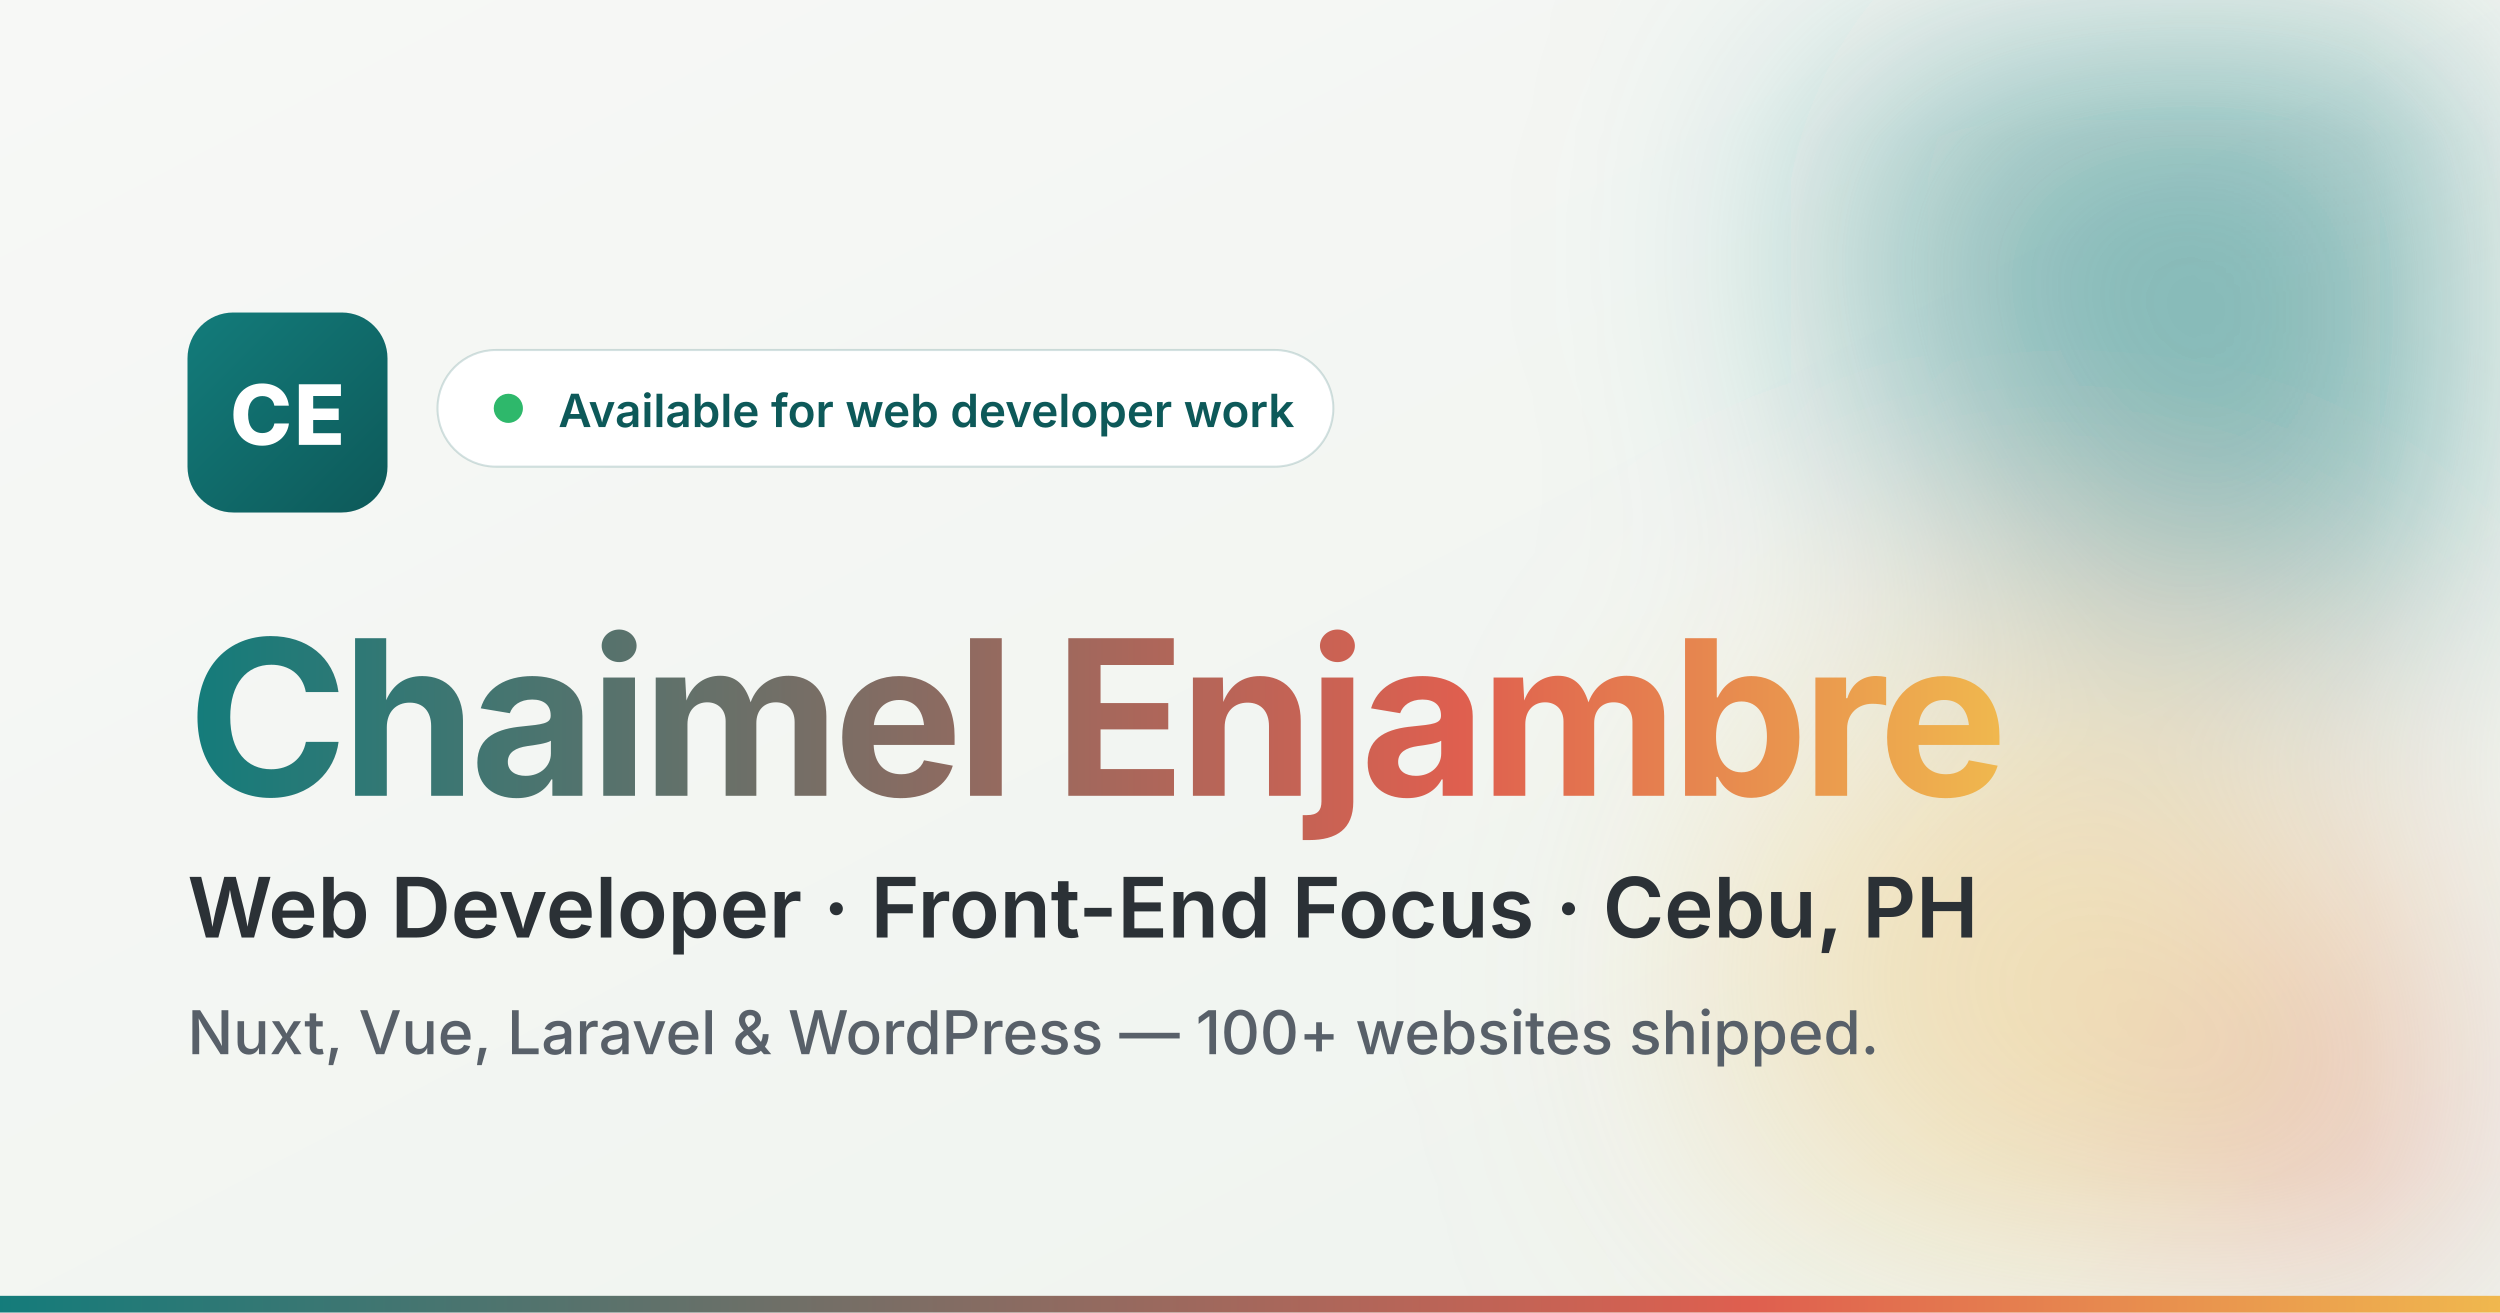
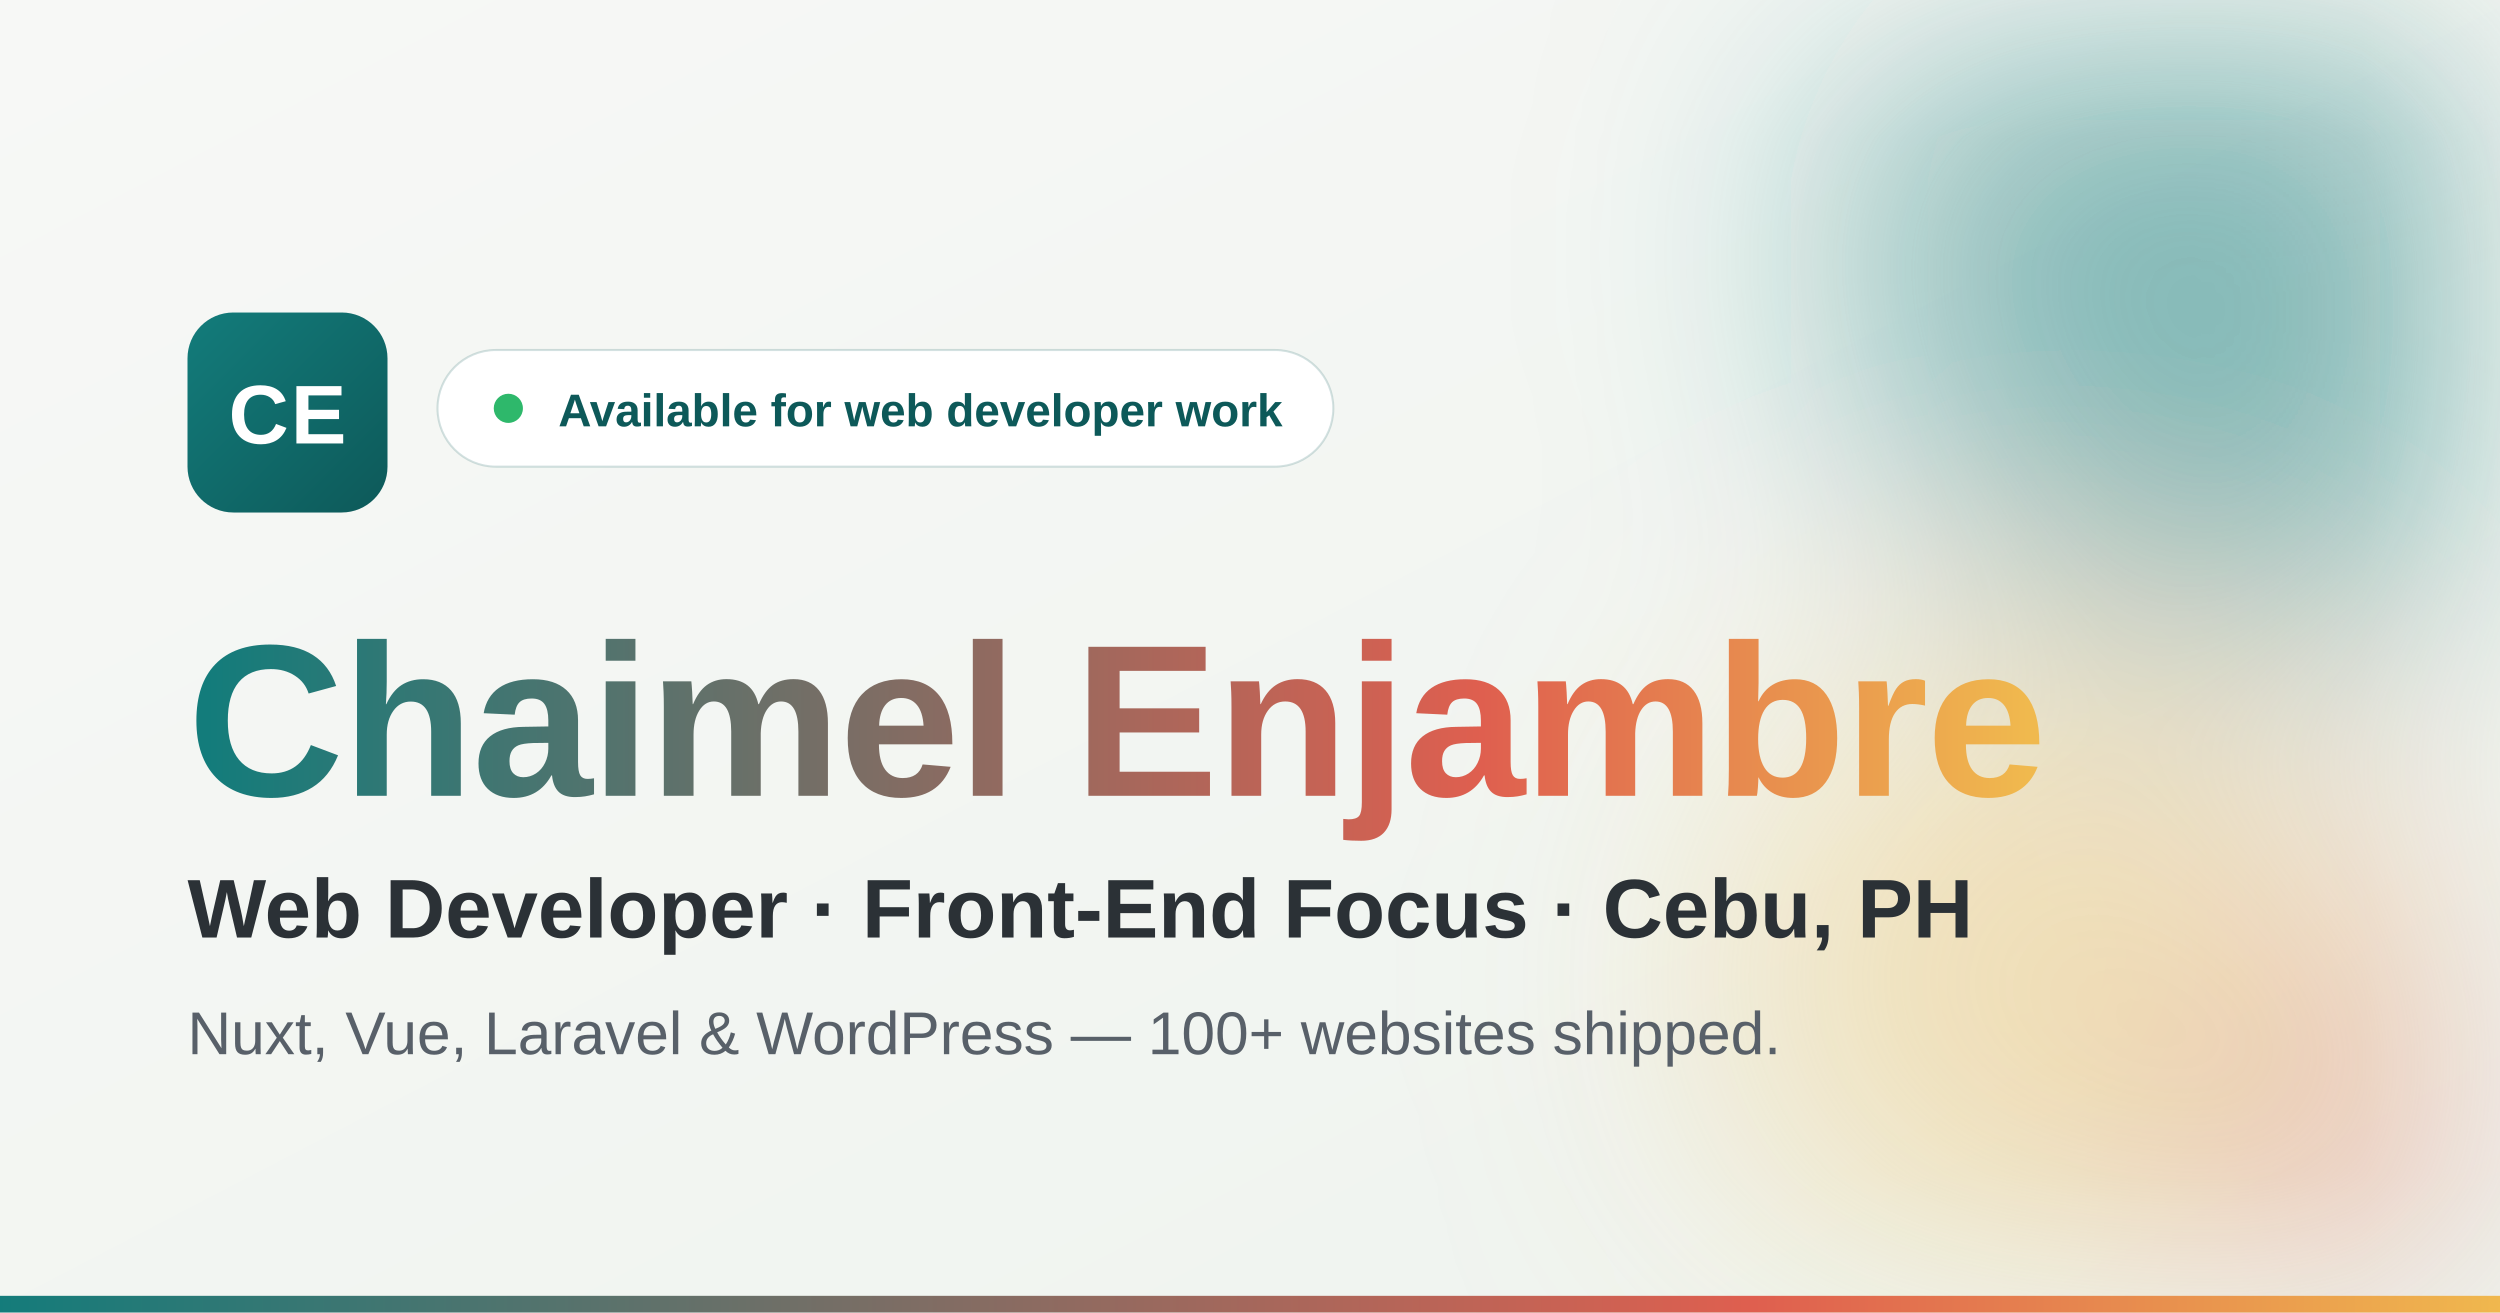
- <svg xmlns="http://www.w3.org/2000/svg" width="1200" height="630" viewBox="0 0 1200 630" font-family="'Space Grotesk','Inter',system-ui,-apple-system,'Segoe UI',Arial,sans-serif">
+ <svg xmlns="http://www.w3.org/2000/svg" width="1200" height="630" viewBox="0 0 1200 630" font-family="'Bricolage Grotesque','Geist',system-ui,-apple-system,'Segoe UI',Arial,sans-serif">
  <defs>
    <linearGradient id="bg" x1="0" y1="0" x2="1" y2="1">
      <stop offset="0" stop-color="#f7f8f6" />
      <stop offset="1" stop-color="#eef3ee" />
    </linearGradient>
    <linearGradient id="mark" x1="0" y1="0" x2="1" y2="1">
      <stop offset="0" stop-color="#137c7b" />
      <stop offset="1" stop-color="#0d5959" />
    </linearGradient>
    <linearGradient id="accent" x1="0" y1="0" x2="1" y2="0">
      <stop offset="0" stop-color="#137c7b" />
      <stop offset="0.7" stop-color="#df5f4f" />
      <stop offset="1" stop-color="#f0b94e" />
    </linearGradient>
    <linearGradient id="name" x1="0" y1="0" x2="1" y2="0">
      <stop offset="0" stop-color="#137c7b" />
      <stop offset="0.7" stop-color="#df5f4f" />
      <stop offset="1" stop-color="#f0b94e" />
    </linearGradient>
    <filter id="blur" x="-50%" y="-50%" width="200%" height="200%">
      <feGaussianBlur stdDeviation="70" />
    </filter>
  </defs>
  <rect width="1200" height="630" fill="url(#bg)" />
  <g filter="url(#blur)" opacity="0.5">
    <circle cx="1080" cy="120" r="190" fill="#137c7b" />
    <circle cx="980" cy="470" r="150" fill="#f0b94e" opacity="0.7" />
    <circle cx="1180" cy="560" r="140" fill="#df5f4f" opacity="0.7" />
  </g>
  <g transform="translate(90, 150)">
    <rect width="96" height="96" rx="22" fill="url(#mark)" />
    <text x="48" y="49" font-size="40" font-weight="800" fill="#ffffff" text-anchor="middle" dominant-baseline="central" letter-spacing="1">CE</text>
    <g transform="translate(120, 18)">
      <rect width="430" height="56" rx="28" fill="#ffffff" stroke="#0d5959" stroke-opacity="0.18" />
      <circle cx="34" cy="28" r="7" fill="#2eb86b" />
      <text x="58" y="29" font-size="22" font-weight="600" fill="#0d5959" dominant-baseline="central">Available for web developer work</text>
    </g>
-     <text x="0" y="232" font-size="104" font-weight="700" fill="url(#name)" letter-spacing="-3">Chaimel Enjambre</text>
+     <text x="0" y="232" font-size="104" font-weight="700" fill="url(#name)" letter-spacing="-1">Chaimel Enjambre</text>
    <text x="0" y="300" font-size="40" font-weight="600" fill="#2b3136">Web Developer · Front-End Focus · Cebu, PH</text>
    <text x="0" y="356" font-size="29" font-weight="500" fill="#586069">Nuxt, Vue, Laravel &amp; WordPress — 100+ websites shipped.</text>
  </g>
  <rect x="0" y="622" width="1200" height="8" fill="url(#accent)" />
</svg>
